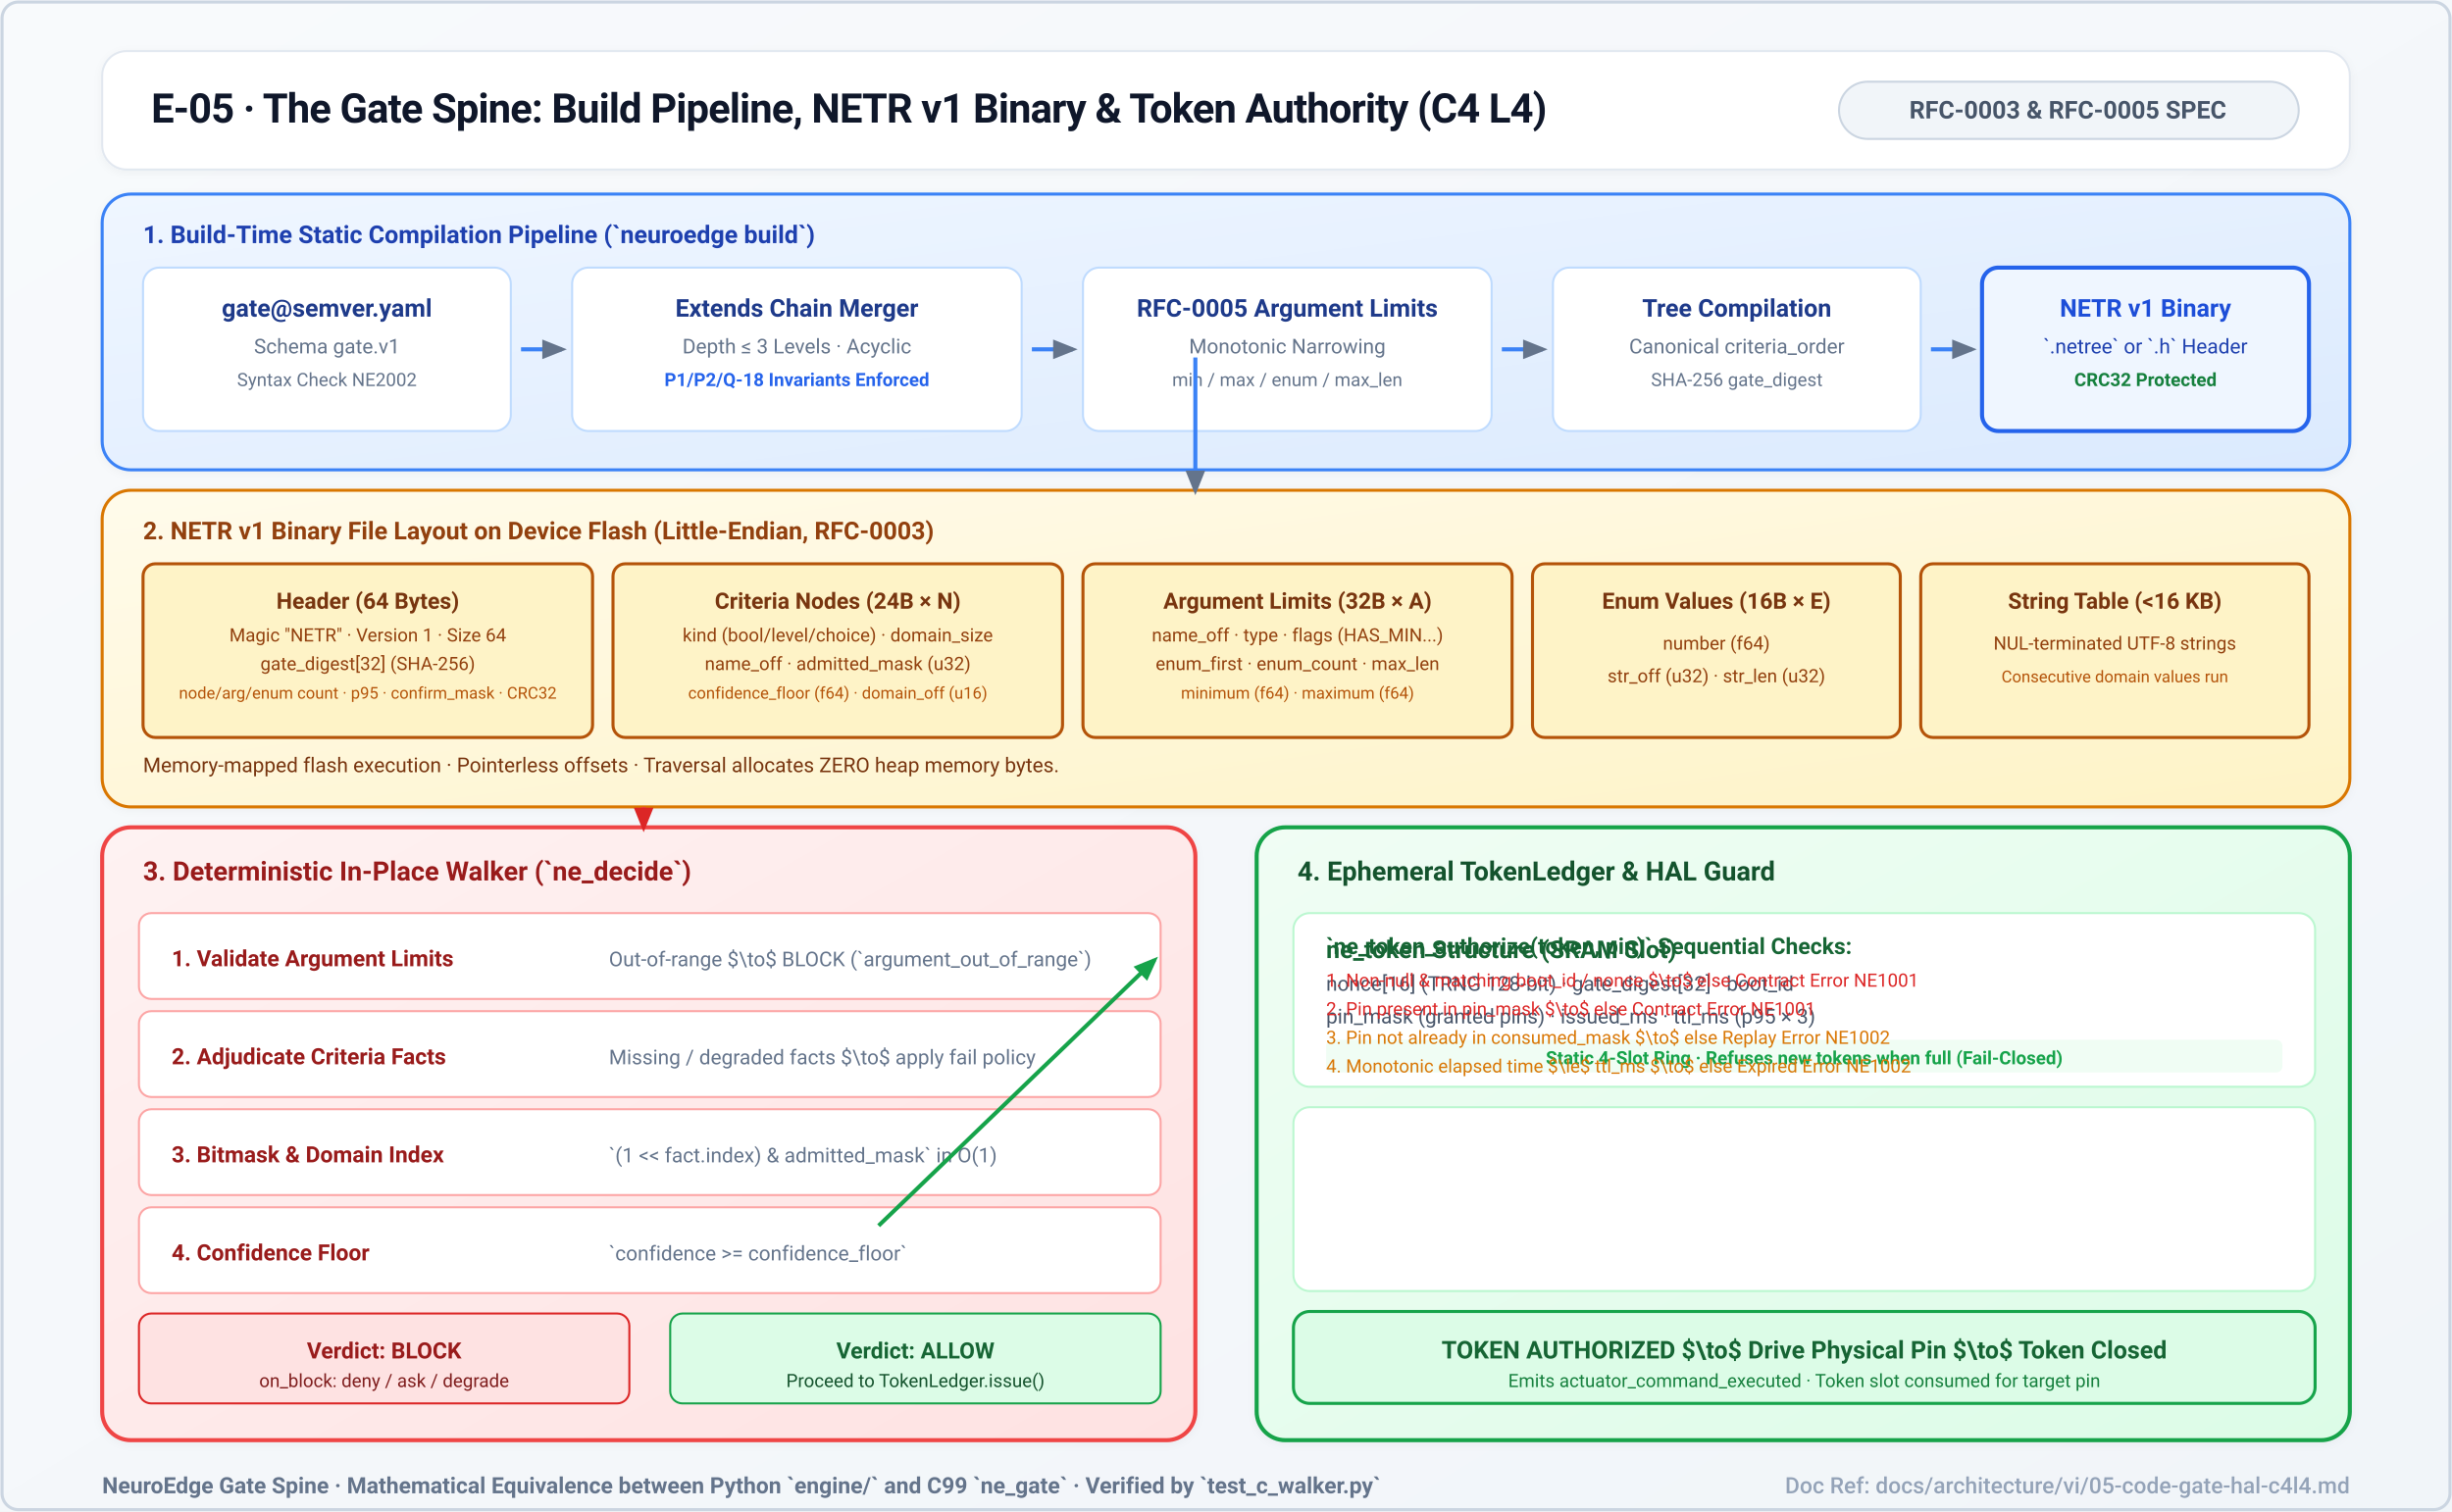
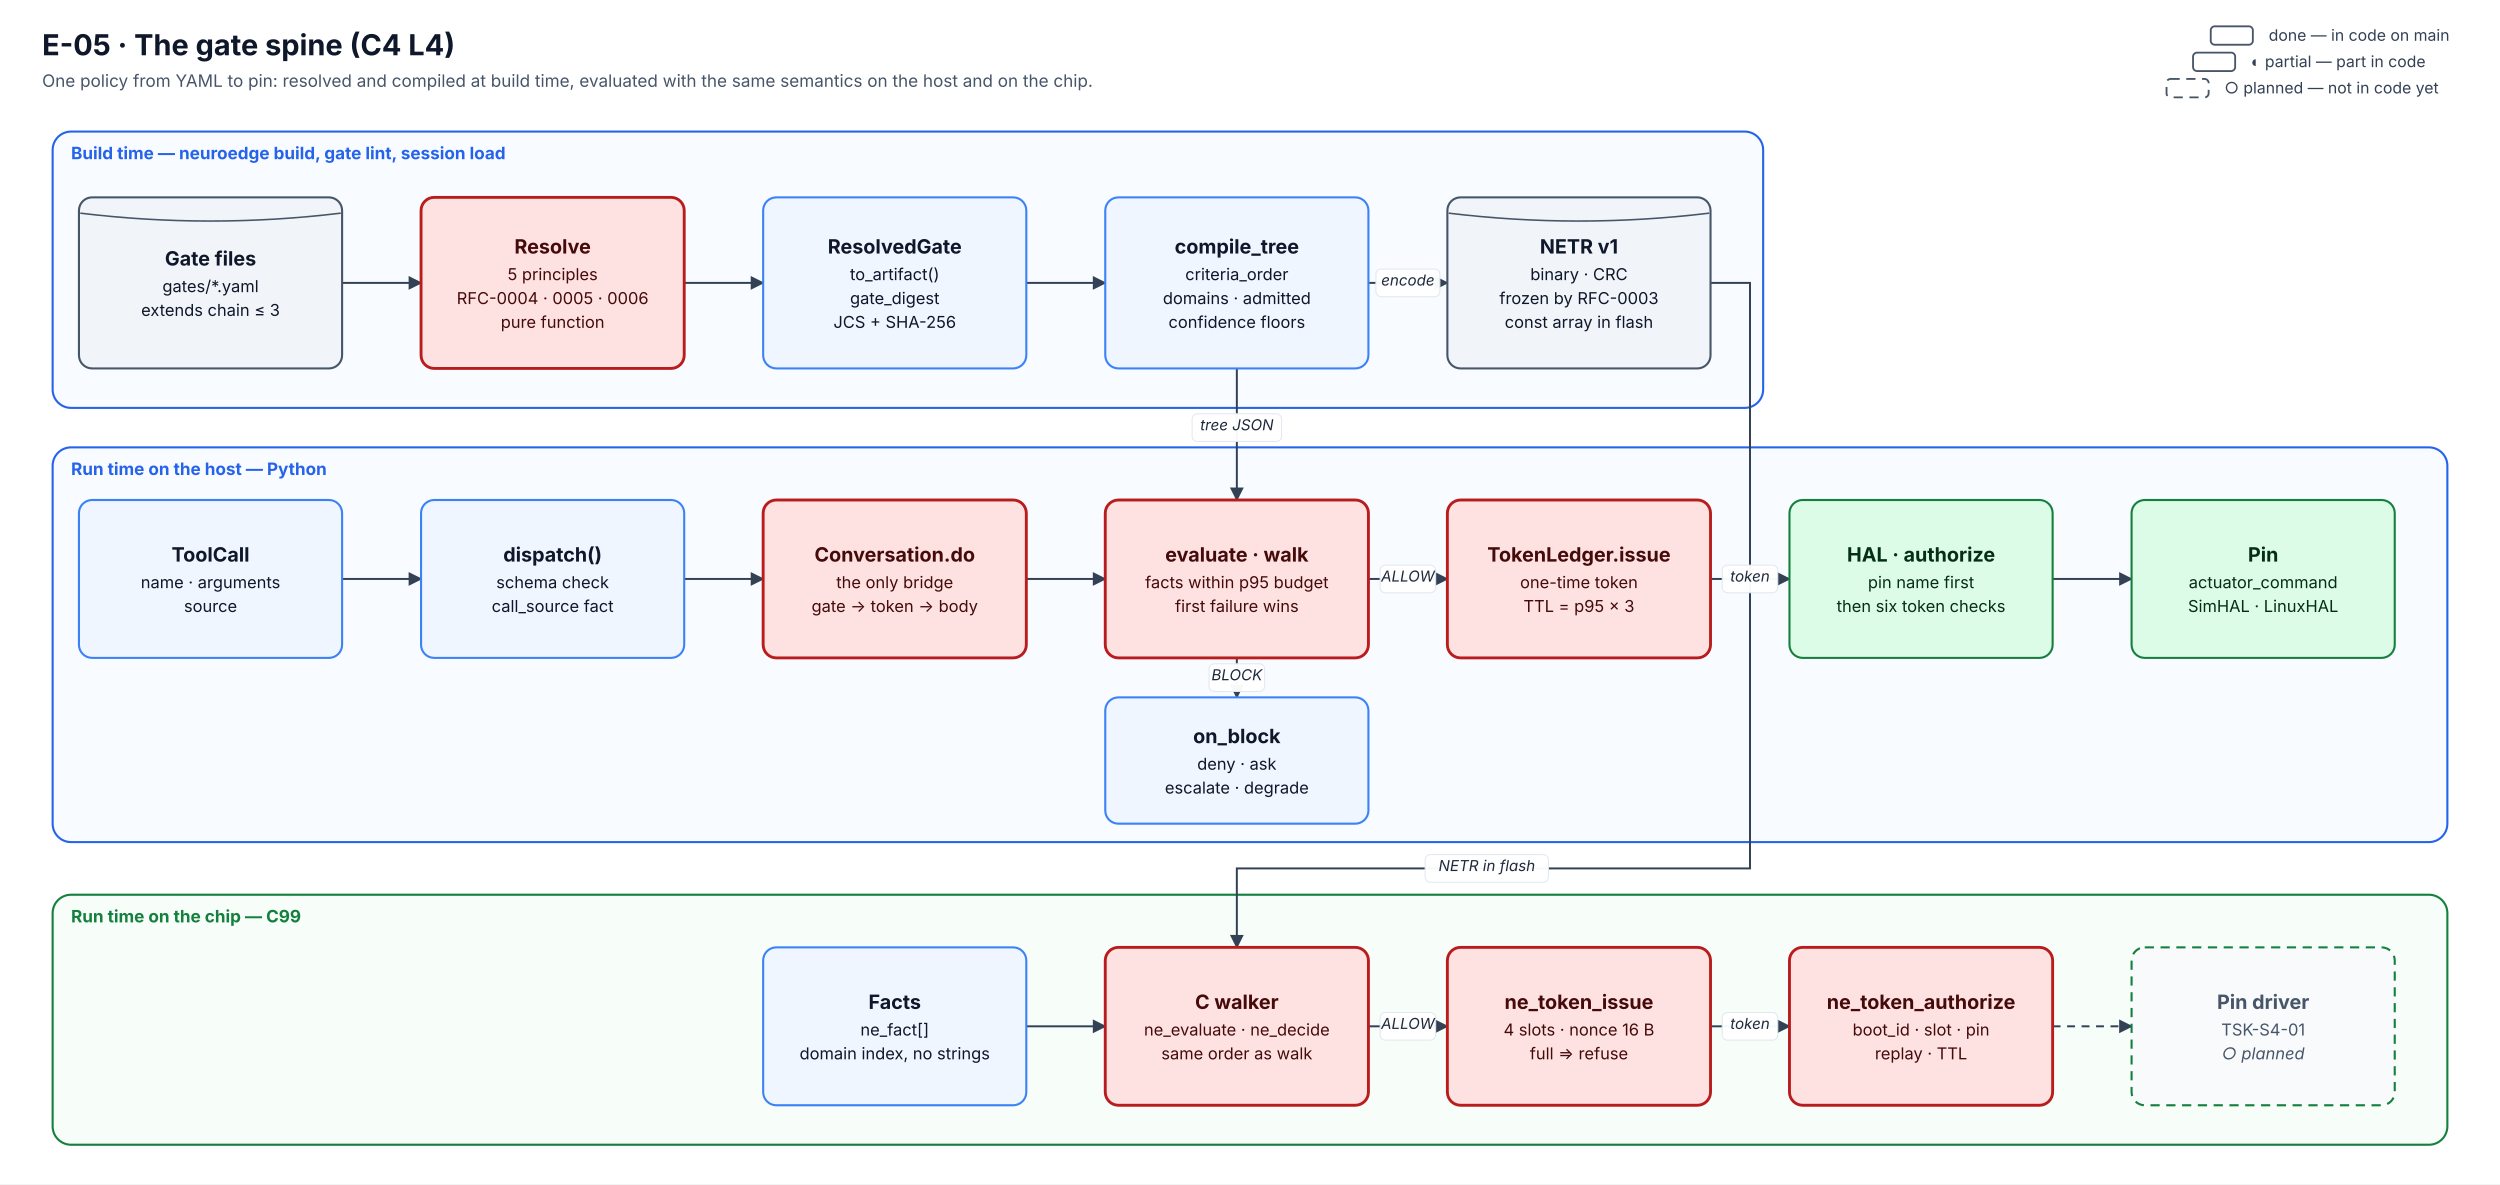
- <svg xmlns="http://www.w3.org/2000/svg" viewBox="0 0 1200 740" width="1200" height="740" font-family="system-ui, -apple-system, 'Segoe UI', Roboto, Helvetica, Arial, sans-serif">
+ <svg xmlns="http://www.w3.org/2000/svg" viewBox="0 0 1900 900" width="1900" height="900" font-family="Inter, 'Segoe UI', system-ui, -apple-system, Roboto, Helvetica, Arial, sans-serif" role="img" aria-labelledby="E-05-gate-spine-title E-05-gate-spine-desc">
  <defs>
-     <linearGradient id="bgGrad" x1="0%" y1="0%" x2="100%" y2="100%">
-       <stop offset="0%" stop-color="#f8fafc" />
-       <stop offset="100%" stop-color="#f1f5f9" />
-     </linearGradient>
-     <linearGradient id="pipeGrad" x1="0%" y1="0%" x2="100%" y2="100%">
-       <stop offset="0%" stop-color="#eff6ff" />
-       <stop offset="100%" stop-color="#dbeafe" />
-     </linearGradient>
-     <linearGradient id="binGrad" x1="0%" y1="0%" x2="100%" y2="100%">
-       <stop offset="0%" stop-color="#fffbeb" />
-       <stop offset="100%" stop-color="#fef3c7" />
-     </linearGradient>
-     <linearGradient id="walkGrad" x1="0%" y1="0%" x2="100%" y2="100%">
-       <stop offset="0%" stop-color="#fef2f2" />
-       <stop offset="100%" stop-color="#fee2e2" />
-     </linearGradient>
-     <linearGradient id="tokenGrad" x1="0%" y1="0%" x2="100%" y2="100%">
-       <stop offset="0%" stop-color="#f0fdf4" />
-       <stop offset="100%" stop-color="#dcfce7" />
-     </linearGradient>
-     <filter id="cardShadow" x="-5%" y="-5%" width="110%" height="115%" filterUnits="userSpaceOnUse">
-       <feDropShadow dx="0" dy="4" stdDeviation="6" flood-color="#0f172a" flood-opacity="0.06" />
-       <feDropShadow dx="0" dy="1" stdDeviation="2" flood-color="#0f172a" flood-opacity="0.04" />
-     </filter>
-     <marker id="arrow" viewBox="0 0 10 10" refX="8" refY="5" markerWidth="6" markerHeight="6" orient="auto-start-reverse">
-       <path d="M 0 1 L 10 5 L 0 9 z" fill="#64748b" />
-     </marker>
-     <marker id="arrowRed" viewBox="0 0 10 10" refX="8" refY="5" markerWidth="6" markerHeight="6" orient="auto-start-reverse">
-       <path d="M 0 1 L 10 5 L 0 9 z" fill="#dc2626" />
-     </marker>
-     <marker id="arrowGreen" viewBox="0 0 10 10" refX="8" refY="5" markerWidth="6" markerHeight="6" orient="auto-start-reverse">
-       <path d="M 0 1 L 10 5 L 0 9 z" fill="#16a34a" />
+     <marker id="arr" viewBox="0 0 10 10" refX="9" refY="5" markerWidth="7" markerHeight="7" orient="auto-start-reverse">
+       <path d="M0,0 L10,5 L0,10 z" fill="#334155" />
    </marker>
  </defs>
-   <rect width="1200" height="740" fill="url(#bgGrad)" />
-   <rect x="1" y="1" width="1198" height="738" rx="8" fill="none" stroke="#cbd5e1" stroke-width="1.5" />
-   <g transform="translate(50, 25)">
-     <rect x="0" y="0" width="1100" height="58" rx="12" fill="#ffffff" stroke="#e2e8f0" filter="url(#cardShadow)" />
-     <text x="24" y="35" font-size="20" font-weight="700" fill="#0f172a" letter-spacing="-0.02em">E-05 · The Gate Spine: Build Pipeline, NETR v1 Binary &amp; Token Authority (C4 L4)</text>
-     <rect x="850" y="15" width="225" height="28" rx="14" fill="#f1f5f9" stroke="#cbd5e1" />
-     <text x="962" y="33" text-anchor="middle" font-size="12" font-weight="600" fill="#475569">RFC-0003 &amp; RFC-0005 SPEC</text>
-   </g>
-   <g transform="translate(50, 95)">
-     <rect width="1100" height="135" rx="14" fill="url(#pipeGrad)" stroke="#3b82f6" stroke-width="1.5" filter="url(#cardShadow)" />
-     <text x="20" y="24" font-size="12" font-weight="700" fill="#1e40af" text-transform="uppercase">1. Build-Time Static Compilation Pipeline (`neuroedge build`)</text>
-     <g transform="translate(20, 36)">
-       <rect x="0" y="0" width="180" height="80" rx="8" fill="#ffffff" stroke="#bfdbfe" />
-       <text x="90" y="24" text-anchor="middle" font-size="12" font-weight="700" fill="#1e3a8a">gate@semver.yaml</text>
-       <text x="90" y="42" text-anchor="middle" font-size="10" fill="#64748b">Schema gate.v1</text>
-       <text x="90" y="58" text-anchor="middle" font-size="9" fill="#64748b">Syntax Check NE2002</text>
-       <path d="M 185 40 L 205 40" stroke="#3b82f6" stroke-width="2" marker-end="url(#arrow)" />
-       <rect x="210" y="0" width="220" height="80" rx="8" fill="#ffffff" stroke="#bfdbfe" />
-       <text x="320" y="24" text-anchor="middle" font-size="12" font-weight="700" fill="#1e3a8a">Extends Chain Merger</text>
-       <text x="320" y="42" text-anchor="middle" font-size="10" fill="#64748b">Depth ≤ 3 Levels · Acyclic</text>
-       <text x="320" y="58" text-anchor="middle" font-size="9" font-weight="600" fill="#2563eb">P1/P2/Q-18 Invariants Enforced</text>
-       <path d="M 435 40 L 455 40" stroke="#3b82f6" stroke-width="2" marker-end="url(#arrow)" />
-       <rect x="460" y="0" width="200" height="80" rx="8" fill="#ffffff" stroke="#bfdbfe" />
-       <text x="560" y="24" text-anchor="middle" font-size="12" font-weight="700" fill="#1e3a8a">RFC-0005 Argument Limits</text>
-       <text x="560" y="42" text-anchor="middle" font-size="10" fill="#64748b">Monotonic Narrowing</text>
-       <text x="560" y="58" text-anchor="middle" font-size="9" fill="#64748b">min / max / enum / max_len</text>
-       <path d="M 665 40 L 685 40" stroke="#3b82f6" stroke-width="2" marker-end="url(#arrow)" />
-       <rect x="690" y="0" width="180" height="80" rx="8" fill="#ffffff" stroke="#bfdbfe" />
-       <text x="780" y="24" text-anchor="middle" font-size="12" font-weight="700" fill="#1e3a8a">Tree Compilation</text>
-       <text x="780" y="42" text-anchor="middle" font-size="10" fill="#64748b">Canonical criteria_order</text>
-       <text x="780" y="58" text-anchor="middle" font-size="9" fill="#64748b">SHA-256 gate_digest</text>
-       <path d="M 875 40 L 895 40" stroke="#3b82f6" stroke-width="2" marker-end="url(#arrow)" />
-       <rect x="900" y="0" width="160" height="80" rx="8" fill="#eff6ff" stroke="#2563eb" stroke-width="2" />
-       <text x="980" y="24" text-anchor="middle" font-size="12" font-weight="700" fill="#1d4ed8">NETR v1 Binary</text>
-       <text x="980" y="42" text-anchor="middle" font-size="10" fill="#1e40af">`.netree` or `.h` Header</text>
-       <text x="980" y="58" text-anchor="middle" font-size="9" font-weight="700" fill="#15803d">CRC32 Protected</text>
-     </g>
-   </g>
-   <g transform="translate(50, 240)">
-     <rect width="1100" height="155" rx="14" fill="url(#binGrad)" stroke="#d97706" stroke-width="1.5" filter="url(#cardShadow)" />
-     <text x="20" y="24" font-size="12" font-weight="700" fill="#92400e" text-transform="uppercase">2. NETR v1 Binary File Layout on Device Flash (Little-Endian, RFC-0003)</text>
-     <g transform="translate(20, 36)">
-       <rect x="0" y="0" width="220" height="85" rx="6" fill="#fef3c7" stroke="#b45309" stroke-width="1.5" />
-       <text x="110" y="22" text-anchor="middle" font-size="11" font-weight="700" fill="#78350f">Header (64 Bytes)</text>
-       <text x="110" y="38" text-anchor="middle" font-size="9" fill="#92400e">Magic "NETR" · Version 1 · Size 64</text>
-       <text x="110" y="52" text-anchor="middle" font-size="9" fill="#92400e">gate_digest[32] (SHA-256)</text>
-       <text x="110" y="66" text-anchor="middle" font-size="8" fill="#b45309">node/arg/enum count · p95 · confirm_mask · CRC32</text>
-       <rect x="230" y="0" width="220" height="85" rx="6" fill="#fef3c7" stroke="#b45309" stroke-width="1.5" />
-       <text x="340" y="22" text-anchor="middle" font-size="11" font-weight="700" fill="#78350f">Criteria Nodes (24B × N)</text>
-       <text x="340" y="38" text-anchor="middle" font-size="9" fill="#92400e">kind (bool/level/choice) · domain_size</text>
-       <text x="340" y="52" text-anchor="middle" font-size="9" fill="#92400e">name_off · admitted_mask (u32)</text>
-       <text x="340" y="66" text-anchor="middle" font-size="8" fill="#b45309">confidence_floor (f64) · domain_off (u16)</text>
-       <rect x="460" y="0" width="210" height="85" rx="6" fill="#fef3c7" stroke="#b45309" stroke-width="1.5" />
-       <text x="565" y="22" text-anchor="middle" font-size="11" font-weight="700" fill="#78350f">Argument Limits (32B × A)</text>
-       <text x="565" y="38" text-anchor="middle" font-size="9" fill="#92400e">name_off · type · flags (HAS_MIN...)</text>
-       <text x="565" y="52" text-anchor="middle" font-size="9" fill="#92400e">enum_first · enum_count · max_len</text>
-       <text x="565" y="66" text-anchor="middle" font-size="8" fill="#b45309">minimum (f64) · maximum (f64)</text>
-       <rect x="680" y="0" width="180" height="85" rx="6" fill="#fef3c7" stroke="#b45309" stroke-width="1.5" />
-       <text x="770" y="22" text-anchor="middle" font-size="11" font-weight="700" fill="#78350f">Enum Values (16B × E)</text>
-       <text x="770" y="42" text-anchor="middle" font-size="9" fill="#92400e">number (f64)</text>
-       <text x="770" y="58" text-anchor="middle" font-size="9" fill="#92400e">str_off (u32) · str_len (u32)</text>
-       <rect x="870" y="0" width="190" height="85" rx="6" fill="#fef3c7" stroke="#b45309" stroke-width="1.5" />
-       <text x="965" y="22" text-anchor="middle" font-size="11" font-weight="700" fill="#78350f">String Table (&lt;16 KB)</text>
-       <text x="965" y="42" text-anchor="middle" font-size="9" fill="#92400e">NUL-terminated UTF-8 strings</text>
-       <text x="965" y="58" text-anchor="middle" font-size="8" fill="#b45309">Consecutive domain values run</text>
-     </g>
-     <text x="20" y="138" font-size="10" fill="#78350f">Memory-mapped flash execution · Pointerless offsets · Traversal allocates ZERO heap memory bytes.</text>
-   </g>
-   <g transform="translate(50, 405)">
-     <g transform="translate(0, 0)">
-       <rect width="535" height="300" rx="14" fill="url(#walkGrad)" stroke="#ef4444" stroke-width="2" filter="url(#cardShadow)" />
-       <text x="20" y="26" font-size="13" font-weight="700" fill="#991b1b" text-transform="uppercase">3. Deterministic In-Place Walker (`ne_decide`)</text>
-       <g transform="translate(18, 42)">
-         <rect x="0" y="0" width="500" height="42" rx="6" fill="#ffffff" stroke="#fca5a5" />
-         <text x="16" y="26" font-size="11" font-weight="700" fill="#991b1b">1. Validate Argument Limits</text>
-         <text x="230" y="26" font-size="10" fill="#64748b">Out-of-range $\to$ BLOCK (`argument_out_of_range`)</text>
-         <rect x="0" y="48" width="500" height="42" rx="6" fill="#ffffff" stroke="#fca5a5" />
-         <text x="16" y="74" font-size="11" font-weight="700" fill="#991b1b">2. Adjudicate Criteria Facts</text>
-         <text x="230" y="74" font-size="10" fill="#64748b">Missing / degraded facts $\to$ apply fail policy</text>
-         <rect x="0" y="96" width="500" height="42" rx="6" fill="#ffffff" stroke="#fca5a5" />
-         <text x="16" y="122" font-size="11" font-weight="700" fill="#991b1b">3. Bitmask &amp; Domain Index</text>
-         <text x="230" y="122" font-size="10" fill="#64748b">`(1 &lt;&lt; fact.index) &amp; admitted_mask` in O(1)</text>
-         <rect x="0" y="144" width="500" height="42" rx="6" fill="#ffffff" stroke="#fca5a5" />
-         <text x="16" y="170" font-size="11" font-weight="700" fill="#991b1b">4. Confidence Floor</text>
-         <text x="230" y="170" font-size="10" fill="#64748b">`confidence &gt;= confidence_floor`</text>
-         <rect x="0" y="196" width="240" height="44" rx="6" fill="#fee2e2" stroke="#dc2626" />
-         <text x="120" y="218" text-anchor="middle" font-size="11" font-weight="700" fill="#991b1b">Verdict: BLOCK</text>
-         <text x="120" y="232" text-anchor="middle" font-size="9" fill="#7f1d1d">on_block: deny / ask / degrade</text>
-         <rect x="260" y="196" width="240" height="44" rx="6" fill="#dcfce7" stroke="#16a34a" />
-         <text x="380" y="218" text-anchor="middle" font-size="11" font-weight="700" fill="#166534">Verdict: ALLOW</text>
-         <text x="380" y="232" text-anchor="middle" font-size="9" fill="#14532d">Proceed to TokenLedger.issue()</text>
-       </g>
-     </g>
-     <g transform="translate(565, 0)">
-       <rect width="535" height="300" rx="14" fill="url(#tokenGrad)" stroke="#16a34a" stroke-width="2" filter="url(#cardShadow)" />
-       <text x="20" y="26" font-size="13" font-weight="700" fill="#14532d" text-transform="uppercase">4. Ephemeral TokenLedger &amp; HAL Guard</text>
-       <g transform="translate(18, 42)">
-         <rect x="0" y="0" width="500" height="85" rx="8" fill="#ffffff" stroke="#bbf7d0" />
-         <text x="16" y="22" font-size="12" font-weight="700" fill="#166534">ne_token Structure (SRAM Slot)</text>
-         <text x="16" y="38" font-size="10" fill="#475569">nonce[16] (TRNG 128-bit) · gate_digest[32] · boot_id</text>
-         <text x="16" y="54" font-size="10" fill="#475569">pin_mask (granted pins) · issued_ms · ttl_ms (p95 × 3)</text>
-         <rect x="16" y="62" width="468" height="16" rx="3" fill="#f0fdf4" />
-         <text x="250" y="74" text-anchor="middle" font-size="9" font-weight="600" fill="#16a34a">Static 4-Slot Ring · Refuses new tokens when full (Fail-Closed)</text>
-         <rect x="0" y="95" width="500" height="90" rx="8" fill="#ffffff" stroke="#bbf7d0" />
-         <text x="16" y="20" font-size="11" font-weight="700" fill="#166534">`ne_token_authorize(token, pin)` Sequential Checks:</text>
-         <text x="16" y="36" font-size="9" fill="#dc2626">1. Non-null &amp; matching boot_id / nonce $\to$ else Contract Error NE1001</text>
-         <text x="16" y="50" font-size="9" fill="#dc2626">2. Pin present in pin_mask $\to$ else Contract Error NE1001</text>
-         <text x="16" y="64" font-size="9" fill="#d97706">3. Pin not already in consumed_mask $\to$ else Replay Error NE1002</text>
-         <text x="16" y="78" font-size="9" fill="#d97706">4. Monotonic elapsed time $\le$ ttl_ms $\to$ else Expired Error NE1002</text>
-         <rect x="0" y="195" width="500" height="45" rx="8" fill="#dcfce7" stroke="#16a34a" stroke-width="1.5" />
-         <text x="250" y="218" text-anchor="middle" font-size="12" font-weight="700" fill="#166534">TOKEN AUTHORIZED $\to$ Drive Physical Pin $\to$ Token Closed</text>
-         <text x="250" y="232" text-anchor="middle" font-size="9" fill="#15803d">Emits actuator_command_executed · Token slot consumed for target pin</text>
-       </g>
-     </g>
-   </g>
-   <path d="M 585 175 L 585 240" stroke="#3b82f6" stroke-width="2" marker-end="url(#arrow)" />
-   <path d="M 315 395 L 315 405" stroke="#ef4444" stroke-width="2" marker-end="url(#arrowRed)" />
-   <path d="M 430 600 L 565 470" stroke="#16a34a" stroke-width="2" marker-end="url(#arrowGreen)" />
-   <g transform="translate(50, 715)">
-     <text x="0" y="16" font-size="11" font-weight="600" fill="#64748b">NeuroEdge Gate Spine · Mathematical Equivalence between Python `engine/` and C99 `ne_gate` · Verified by `test_c_walker.py`</text>
-     <text x="1100" y="16" text-anchor="end" font-size="11" font-weight="500" fill="#94a3b8">Doc Ref: docs/architecture/vi/05-code-gate-hal-c4l4.md</text>
-   </g>
+   <rect width="1900" height="900" fill="#ffffff" />
+   <text x="32.0" y="42.0" font-size="22" fill="#0f172a" text-anchor="start" font-weight="700">E-05 · The gate spine (C4 L4)</text>
+   <text x="32.0" y="66.0" font-size="13" fill="#475569" text-anchor="start">One policy from YAML to pin: resolved and compiled at build time, evaluated with the same semantics on the host and on the chip.</text>
+   <rect x="40" y="100" width="1300" height="210" rx="14" fill="#f8fbff" stroke="#2563eb" stroke-width="1.6" />
+   <text x="54.0" y="121.0" font-size="13" fill="#2563eb" text-anchor="start" font-weight="700">Build time — neuroedge build, gate lint, session load</text>
+   <rect x="40" y="340" width="1820" height="300" rx="14" fill="#f8fbff" stroke="#2563eb" stroke-width="1.6" />
+   <text x="54.0" y="361.0" font-size="13" fill="#2563eb" text-anchor="start" font-weight="700">Run time on the host — Python</text>
+   <rect x="40" y="680" width="1820" height="190" rx="14" fill="#f7fdf9" stroke="#15803d" stroke-width="1.6" />
+   <text x="54.0" y="701.0" font-size="13" fill="#15803d" text-anchor="start" font-weight="700">Run time on the chip — C99</text>
+   <path d="M260.0,215.0 L320.0,215.0" fill="none" stroke="#334155" stroke-width="1.5" marker-end="url(#arr)" />
+   <path d="M520.0,215.0 L580.0,215.0" fill="none" stroke="#334155" stroke-width="1.5" marker-end="url(#arr)" />
+   <path d="M780.0,215.0 L840.0,215.0" fill="none" stroke="#334155" stroke-width="1.5" marker-end="url(#arr)" />
+   <path d="M1040.0,215.0 L1100.0,215.0" fill="none" stroke="#334155" stroke-width="1.5" marker-end="url(#arr)" />
+   <path d="M940.0,280.0 L940.0,380.0" fill="none" stroke="#334155" stroke-width="1.5" marker-end="url(#arr)" />
+   <path d="M1300.0,215.0 L1330.0,215.0 L1330.0,660.0 L940.0,660.0 L940.0,720.0" fill="none" stroke="#334155" stroke-width="1.5" marker-end="url(#arr)" />
+   <path d="M260.0,440.0 L320.0,440.0" fill="none" stroke="#334155" stroke-width="1.5" marker-end="url(#arr)" />
+   <path d="M520.0,440.0 L580.0,440.0" fill="none" stroke="#334155" stroke-width="1.5" marker-end="url(#arr)" />
+   <path d="M780.0,440.0 L840.0,440.0" fill="none" stroke="#334155" stroke-width="1.5" marker-end="url(#arr)" />
+   <path d="M1040.0,440.0 L1100.0,440.0" fill="none" stroke="#334155" stroke-width="1.5" marker-end="url(#arr)" />
+   <path d="M1300.0,440.0 L1360.0,440.0" fill="none" stroke="#334155" stroke-width="1.5" marker-end="url(#arr)" />
+   <path d="M1560.0,440.0 L1620.0,440.0" fill="none" stroke="#334155" stroke-width="1.5" marker-end="url(#arr)" />
+   <path d="M940.0,500.0 L940.0,530.0" fill="none" stroke="#334155" stroke-width="1.5" marker-end="url(#arr)" />
+   <path d="M780.0,780.0 L840.0,780.0" fill="none" stroke="#334155" stroke-width="1.5" marker-end="url(#arr)" />
+   <path d="M1040.0,780.0 L1100.0,780.0" fill="none" stroke="#334155" stroke-width="1.5" marker-end="url(#arr)" />
+   <path d="M1300.0,780.0 L1360.0,780.0" fill="none" stroke="#334155" stroke-width="1.5" marker-end="url(#arr)" />
+   <path d="M1560.0,780.0 L1620.0,780.0" fill="none" stroke="#334155" stroke-width="1.5" stroke-dasharray="6 5" marker-end="url(#arr)" />
+   <rect x="60" y="150" width="200" height="130" rx="10" fill="#f1f5f9" stroke="#475569" stroke-width="1.6" />
+   <path d="M61,162 Q160.0,174 259,162" fill="none" stroke="#475569" stroke-width="1.2" />
+   <text x="160.0" y="201.8" font-size="15" fill="#0f172a" text-anchor="middle" font-weight="700">Gate files</text>
+   <text x="160.0" y="222.0" font-size="12.5" fill="#0f172a" text-anchor="middle">gates/*.yaml</text>
+   <text x="160.0" y="240.1" font-size="12.5" fill="#0f172a" text-anchor="middle">extends chain ≤ 3</text>
+   <rect x="320" y="150" width="200" height="130" rx="10" fill="#fee2e2" stroke="#b91c1c" stroke-width="2.2" />
+   <text x="420.0" y="192.7" font-size="15" fill="#450a0a" text-anchor="middle" font-weight="700">Resolve</text>
+   <text x="420.0" y="212.9" font-size="12.5" fill="#450a0a" text-anchor="middle">5 principles</text>
+   <text x="420.0" y="231.1" font-size="12.5" fill="#450a0a" text-anchor="middle">RFC-0004 · 0005 · 0006</text>
+   <text x="420.0" y="249.2" font-size="12.5" fill="#450a0a" text-anchor="middle">pure function</text>
+   <rect x="580" y="150" width="200" height="130" rx="10" fill="#eff6ff" stroke="#3b82f6" stroke-width="1.6" />
+   <text x="680.0" y="192.7" font-size="15" fill="#0f172a" text-anchor="middle" font-weight="700">ResolvedGate</text>
+   <text x="680.0" y="212.9" font-size="12.5" fill="#0f172a" text-anchor="middle">to_artifact()</text>
+   <text x="680.0" y="231.1" font-size="12.5" fill="#0f172a" text-anchor="middle">gate_digest</text>
+   <text x="680.0" y="249.2" font-size="12.5" fill="#0f172a" text-anchor="middle">JCS + SHA-256</text>
+   <rect x="840" y="150" width="200" height="130" rx="10" fill="#eff6ff" stroke="#3b82f6" stroke-width="1.6" />
+   <text x="940.0" y="192.7" font-size="15" fill="#0f172a" text-anchor="middle" font-weight="700">compile_tree</text>
+   <text x="940.0" y="212.9" font-size="12.5" fill="#0f172a" text-anchor="middle">criteria_order</text>
+   <text x="940.0" y="231.1" font-size="12.5" fill="#0f172a" text-anchor="middle">domains · admitted</text>
+   <text x="940.0" y="249.2" font-size="12.5" fill="#0f172a" text-anchor="middle">confidence floors</text>
+   <rect x="1100" y="150" width="200" height="130" rx="10" fill="#f1f5f9" stroke="#475569" stroke-width="1.6" />
+   <path d="M1101,162 Q1200.0,174 1299,162" fill="none" stroke="#475569" stroke-width="1.2" />
+   <text x="1200.0" y="192.7" font-size="15" fill="#0f172a" text-anchor="middle" font-weight="700">NETR v1</text>
+   <text x="1200.0" y="212.9" font-size="12.5" fill="#0f172a" text-anchor="middle">binary · CRC</text>
+   <text x="1200.0" y="231.1" font-size="12.5" fill="#0f172a" text-anchor="middle">frozen by RFC-0003</text>
+   <text x="1200.0" y="249.2" font-size="12.5" fill="#0f172a" text-anchor="middle">const array in flash</text>
+   <rect x="60" y="380" width="200" height="120" rx="10" fill="#eff6ff" stroke="#3b82f6" stroke-width="1.6" />
+   <text x="160.0" y="426.8" font-size="15" fill="#0f172a" text-anchor="middle" font-weight="700">ToolCall</text>
+   <text x="160.0" y="447.0" font-size="12.5" fill="#0f172a" text-anchor="middle">name · arguments</text>
+   <text x="160.0" y="465.1" font-size="12.5" fill="#0f172a" text-anchor="middle">source</text>
+   <rect x="320" y="380" width="200" height="120" rx="10" fill="#eff6ff" stroke="#3b82f6" stroke-width="1.6" />
+   <text x="420.0" y="426.8" font-size="15" fill="#0f172a" text-anchor="middle" font-weight="700">dispatch()</text>
+   <text x="420.0" y="447.0" font-size="12.5" fill="#0f172a" text-anchor="middle">schema check</text>
+   <text x="420.0" y="465.1" font-size="12.5" fill="#0f172a" text-anchor="middle">call_source fact</text>
+   <rect x="580" y="380" width="200" height="120" rx="10" fill="#fee2e2" stroke="#b91c1c" stroke-width="2.2" />
+   <text x="680.0" y="426.8" font-size="15" fill="#450a0a" text-anchor="middle" font-weight="700">Conversation.do</text>
+   <text x="680.0" y="447.0" font-size="12.5" fill="#450a0a" text-anchor="middle">the only bridge</text>
+   <text x="680.0" y="465.1" font-size="12.5" fill="#450a0a" text-anchor="middle">gate → token → body</text>
+   <rect x="840" y="380" width="200" height="120" rx="10" fill="#fee2e2" stroke="#b91c1c" stroke-width="2.2" />
+   <text x="940.0" y="426.8" font-size="15" fill="#450a0a" text-anchor="middle" font-weight="700">evaluate · walk</text>
+   <text x="940.0" y="447.0" font-size="12.5" fill="#450a0a" text-anchor="middle">facts within p95 budget</text>
+   <text x="940.0" y="465.1" font-size="12.5" fill="#450a0a" text-anchor="middle">first failure wins</text>
+   <rect x="1100" y="380" width="200" height="120" rx="10" fill="#fee2e2" stroke="#b91c1c" stroke-width="2.2" />
+   <text x="1200.0" y="426.8" font-size="15" fill="#450a0a" text-anchor="middle" font-weight="700">TokenLedger.issue</text>
+   <text x="1200.0" y="447.0" font-size="12.5" fill="#450a0a" text-anchor="middle">one-time token</text>
+   <text x="1200.0" y="465.1" font-size="12.5" fill="#450a0a" text-anchor="middle">TTL = p95 × 3</text>
+   <rect x="1360" y="380" width="200" height="120" rx="10" fill="#dcfce7" stroke="#15803d" stroke-width="1.6" />
+   <text x="1460.0" y="426.8" font-size="15" fill="#052e16" text-anchor="middle" font-weight="700">HAL · authorize</text>
+   <text x="1460.0" y="447.0" font-size="12.5" fill="#052e16" text-anchor="middle">pin name first</text>
+   <text x="1460.0" y="465.1" font-size="12.5" fill="#052e16" text-anchor="middle">then six token checks</text>
+   <rect x="1620" y="380" width="200" height="120" rx="10" fill="#dcfce7" stroke="#15803d" stroke-width="1.6" />
+   <text x="1720.0" y="426.8" font-size="15" fill="#052e16" text-anchor="middle" font-weight="700">Pin</text>
+   <text x="1720.0" y="447.0" font-size="12.5" fill="#052e16" text-anchor="middle">actuator_command</text>
+   <text x="1720.0" y="465.1" font-size="12.5" fill="#052e16" text-anchor="middle">SimHAL · LinuxHAL</text>
+   <rect x="840" y="530" width="200" height="96" rx="10" fill="#eff6ff" stroke="#3b82f6" stroke-width="1.6" />
+   <text x="940.0" y="564.8" font-size="15" fill="#0f172a" text-anchor="middle" font-weight="700">on_block</text>
+   <text x="940.0" y="585.0" font-size="12.5" fill="#0f172a" text-anchor="middle">deny · ask</text>
+   <text x="940.0" y="603.1" font-size="12.5" fill="#0f172a" text-anchor="middle">escalate · degrade</text>
+   <rect x="580" y="720" width="200" height="120" rx="10" fill="#eff6ff" stroke="#3b82f6" stroke-width="1.6" />
+   <text x="680.0" y="766.8" font-size="15" fill="#0f172a" text-anchor="middle" font-weight="700">Facts</text>
+   <text x="680.0" y="787.0" font-size="12.5" fill="#0f172a" text-anchor="middle">ne_fact[]</text>
+   <text x="680.0" y="805.1" font-size="12.5" fill="#0f172a" text-anchor="middle">domain index, no strings</text>
+   <rect x="840" y="720" width="200" height="120" rx="10" fill="#fee2e2" stroke="#b91c1c" stroke-width="2.2" />
+   <text x="940.0" y="766.8" font-size="15" fill="#450a0a" text-anchor="middle" font-weight="700">C walker</text>
+   <text x="940.0" y="787.0" font-size="12.5" fill="#450a0a" text-anchor="middle">ne_evaluate · ne_decide</text>
+   <text x="940.0" y="805.1" font-size="12.5" fill="#450a0a" text-anchor="middle">same order as walk</text>
+   <rect x="1100" y="720" width="200" height="120" rx="10" fill="#fee2e2" stroke="#b91c1c" stroke-width="2.2" />
+   <text x="1200.0" y="766.8" font-size="15" fill="#450a0a" text-anchor="middle" font-weight="700">ne_token_issue</text>
+   <text x="1200.0" y="787.0" font-size="12.5" fill="#450a0a" text-anchor="middle">4 slots · nonce 16 B</text>
+   <text x="1200.0" y="805.1" font-size="12.5" fill="#450a0a" text-anchor="middle">full ⇒ refuse</text>
+   <rect x="1360" y="720" width="200" height="120" rx="10" fill="#fee2e2" stroke="#b91c1c" stroke-width="2.2" />
+   <text x="1460.0" y="766.8" font-size="15" fill="#450a0a" text-anchor="middle" font-weight="700">ne_token_authorize</text>
+   <text x="1460.0" y="787.0" font-size="12.5" fill="#450a0a" text-anchor="middle">boot_id · slot · pin</text>
+   <text x="1460.0" y="805.1" font-size="12.5" fill="#450a0a" text-anchor="middle">replay · TTL</text>
+   <rect x="1620" y="720" width="200" height="120" rx="10" fill="#f8fafc" stroke="#15803d" stroke-width="1.6" stroke-dasharray="7 5" />
+   <text x="1720.0" y="766.8" font-size="15" fill="#475569" text-anchor="middle" font-weight="700">Pin driver</text>
+   <text x="1720.0" y="787.0" font-size="12.5" fill="#475569" text-anchor="middle">TSK-S4-01</text>
+   <text x="1720.0" y="805.1" font-size="12.5" fill="#475569" text-anchor="middle" font-style="italic">○ planned</text>
+   <rect x="1045.7" y="204.5" width="48.6" height="21.0" rx="4" fill="#ffffff" fill-opacity="0.96" stroke="#e2e8f0" stroke-width="0.8" />
+   <text x="1070.0" y="217.0" font-size="11.5" fill="#1e293b" text-anchor="middle" font-style="italic">encode</text>
+   <rect x="906.0" y="314.5" width="68.0" height="21.0" rx="4" fill="#ffffff" fill-opacity="0.96" stroke="#e2e8f0" stroke-width="0.8" />
+   <text x="940.0" y="327.0" font-size="11.5" fill="#1e293b" text-anchor="middle" font-style="italic">tree JSON</text>
+   <rect x="1083.1" y="649.5" width="93.7" height="21.0" rx="4" fill="#ffffff" fill-opacity="0.96" stroke="#e2e8f0" stroke-width="0.8" />
+   <text x="1130.0" y="662.0" font-size="11.5" fill="#1e293b" text-anchor="middle" font-style="italic">NETR in flash</text>
+   <rect x="1048.9" y="429.5" width="42.2" height="21.0" rx="4" fill="#ffffff" fill-opacity="0.96" stroke="#e2e8f0" stroke-width="0.8" />
+   <text x="1070.0" y="442.0" font-size="11.5" fill="#1e293b" text-anchor="middle" font-style="italic">ALLOW</text>
+   <rect x="1308.9" y="429.5" width="42.2" height="21.0" rx="4" fill="#ffffff" fill-opacity="0.96" stroke="#e2e8f0" stroke-width="0.8" />
+   <text x="1330.0" y="442.0" font-size="11.5" fill="#1e293b" text-anchor="middle" font-style="italic">token</text>
+   <rect x="918.9" y="504.5" width="42.2" height="21.0" rx="4" fill="#ffffff" fill-opacity="0.96" stroke="#e2e8f0" stroke-width="0.8" />
+   <text x="940.0" y="517.0" font-size="11.5" fill="#1e293b" text-anchor="middle" font-style="italic">BLOCK</text>
+   <rect x="1048.9" y="769.5" width="42.2" height="21.0" rx="4" fill="#ffffff" fill-opacity="0.96" stroke="#e2e8f0" stroke-width="0.8" />
+   <text x="1070.0" y="782.0" font-size="11.5" fill="#1e293b" text-anchor="middle" font-style="italic">ALLOW</text>
+   <rect x="1308.9" y="769.5" width="42.2" height="21.0" rx="4" fill="#ffffff" fill-opacity="0.96" stroke="#e2e8f0" stroke-width="0.8" />
+   <text x="1330.0" y="782.0" font-size="11.5" fill="#1e293b" text-anchor="middle" font-style="italic">token</text>
+   <rect x="1646.56" y="60" width="32" height="14" rx="3" fill="#ffffff" stroke="#475569" stroke-width="1.4" stroke-dasharray="7 5" />
+   <text x="1690.6" y="71.0" font-size="12" fill="#334155" text-anchor="start">○ planned — not in code yet</text>
+   <rect x="1666.72" y="40" width="32" height="14" rx="3" fill="#ffffff" stroke="#475569" stroke-width="1.4" />
+   <text x="1710.7" y="51.0" font-size="12" fill="#334155" text-anchor="start">◐ partial — part in code</text>
+   <rect x="1680.16" y="20" width="32" height="14" rx="3" fill="#ffffff" stroke="#475569" stroke-width="1.4" />
+   <text x="1724.2" y="31.0" font-size="12" fill="#334155" text-anchor="start">done — in code on main</text>
</svg>
